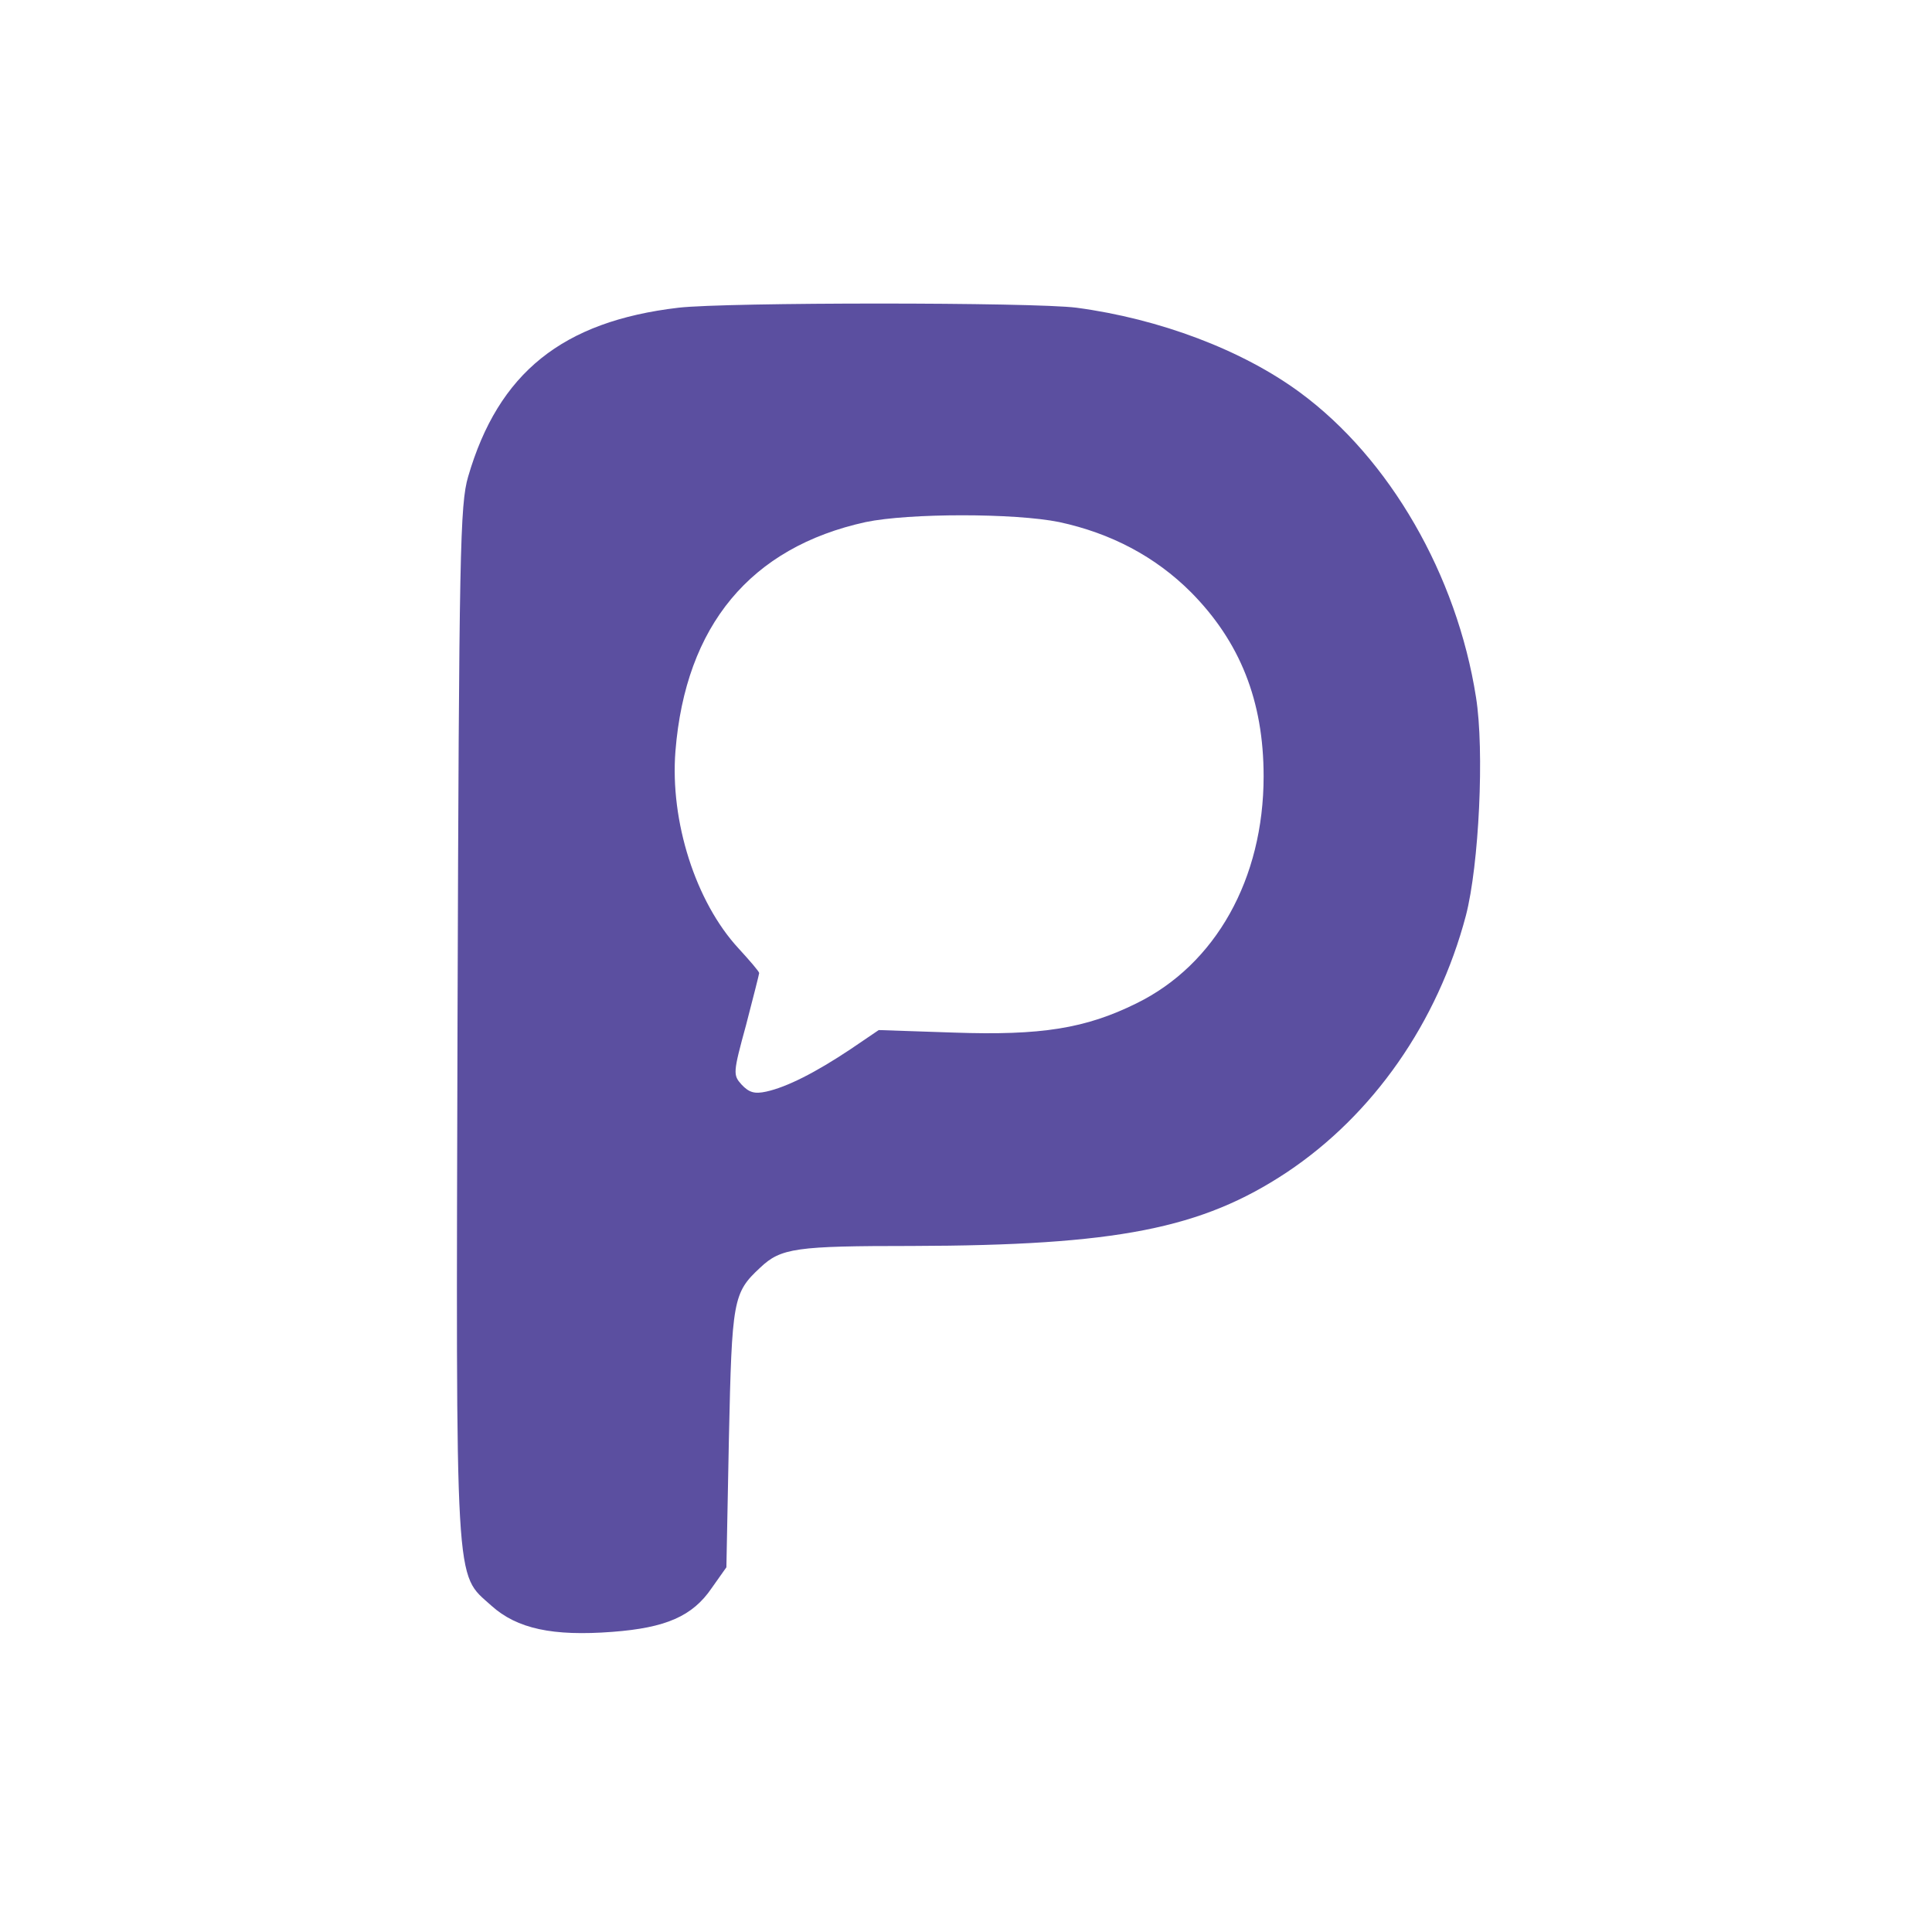
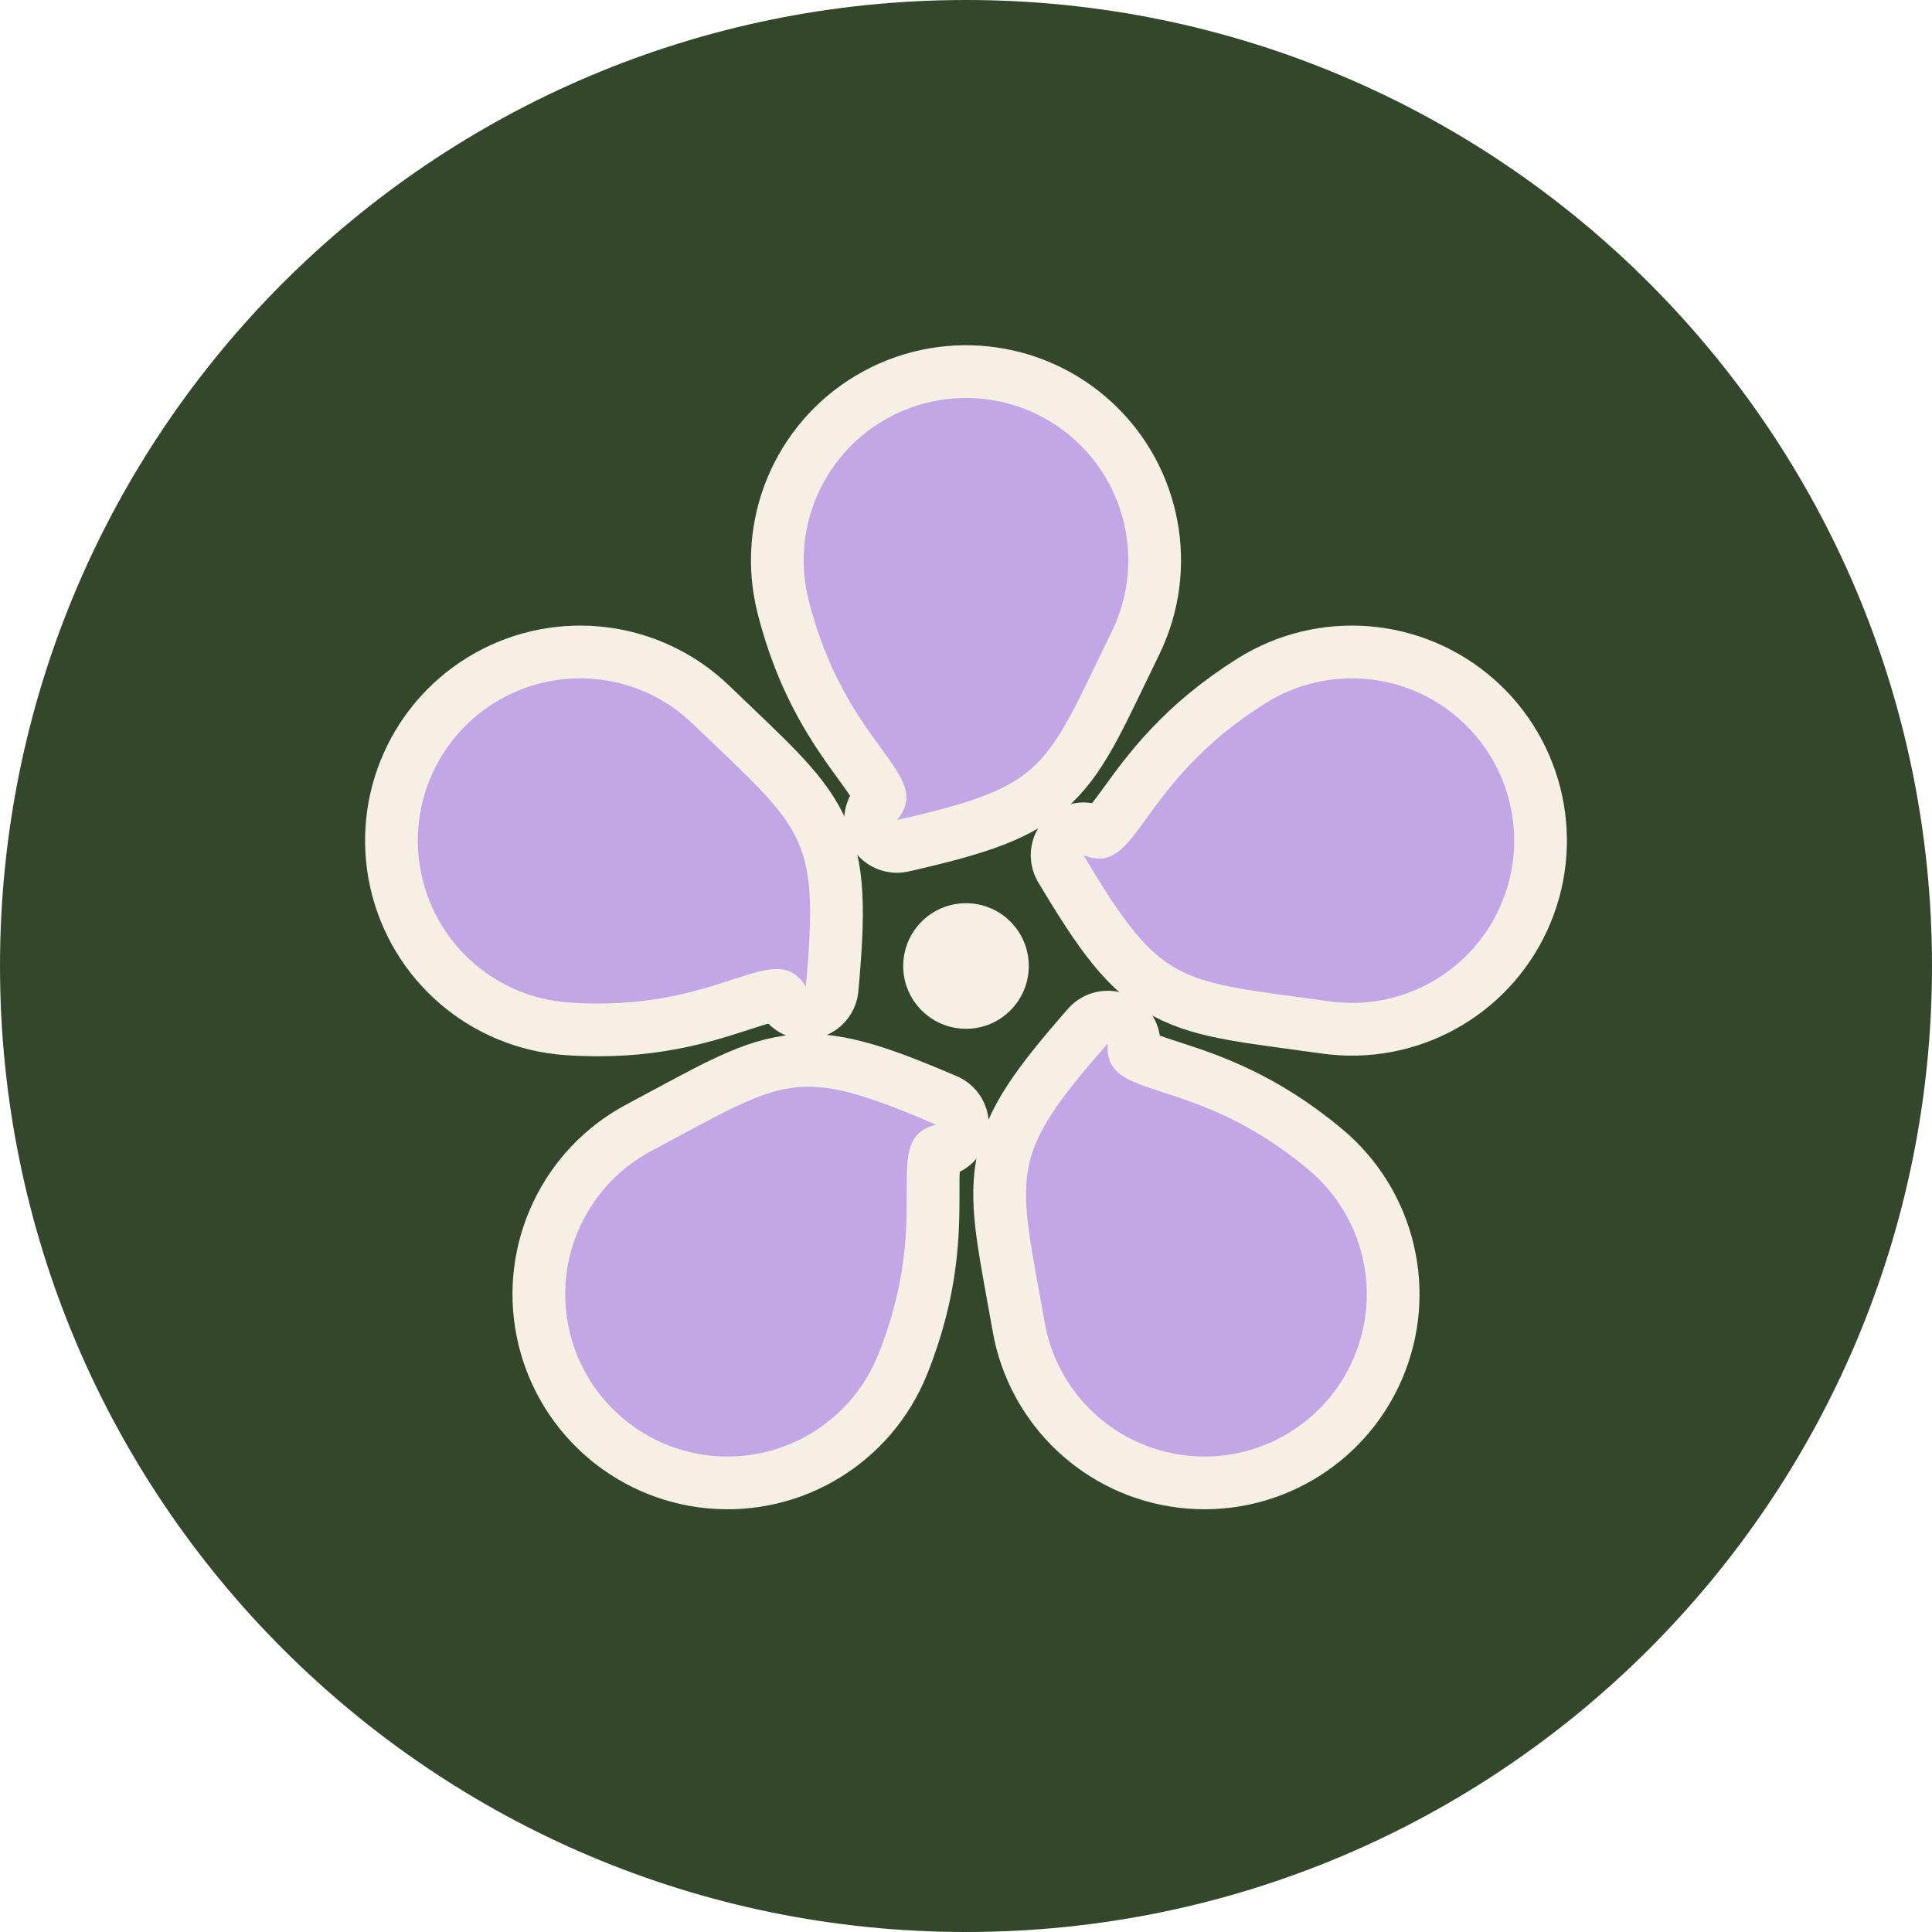
- <svg xmlns="http://www.w3.org/2000/svg" viewBox="119.5 76 383 383" width="383" height="383">
-   <g transform="translate(0,1024) scale(0.1,-0.1)" stroke="none">
-     <path fill="#F7F3EC" d="M5583 9480 c0 -25 2 -35 4 -22 2 12 2 32 0 45 -2 12 -4 2 -4 -23z" />
-     <path fill="#F7F3EC" d="M5583 9020 c0 -47 2 -66 4 -42 2 23 2 61 0 85 -2 23 -4 4 -4 -43z" />
-     <path fill="#5B4FA0" d="M2540 8870 c-230 -27 -357 -129 -417 -335 -16 -55 -18 -145 -21 -1078 -3 -1145 -6 -1094 67 -1160 51 -46 122 -61 240 -52 106 8 159 31 197 87 l29 41 5 256 c6 274 8 288 62 338 41 39 71 43 301 43 405 1 574 34 743 146 171 114 299 297 355 509 26 100 37 327 20 433 -38 242 -171 473 -349 604 -114 84 -278 146 -443 168 -86 11 -693 11 -789 0z m755 -425 c102 -22 190 -68 261 -139 97 -98 144 -215 144 -365 0 -203 -95 -373 -252 -450 -101 -50 -189 -64 -362 -58 l-149 5 -56 -38 c-69 -46 -126 -75 -167 -84 -23 -5 -34 -2 -49 14 -17 19 -17 23 9 118 14 54 26 101 26 103 0 3 -19 25 -41 49 -85 92 -136 252 -125 391 20 249 149 404 377 454 86 18 296 18 384 0z" />
-     <path fill="#F7F3EC" d="M5582 8845 c0 -16 2 -22 5 -12 2 9 2 23 0 30 -3 6 -5 -1 -5 -18z" />
-     <path fill="#F7F3EC" d="M5581 8394 c0 -11 3 -14 6 -6 3 7 2 16 -1 19 -3 4 -6 -2 -5 -13z" />
-     <path fill="#F7F3EC" d="M5582 8345 c0 -16 2 -22 5 -12 2 9 2 23 0 30 -3 6 -5 -1 -5 -18z" />
-     <path fill="#5B4FA0" d="M6680 8349 c-33 -14 -59 -38 -78 -74 -15 -27 -16 -103 -13 -730 3 -780 -2 -729 72 -768 42 -23 133 -18 174 9 49 32 55 64 55 287 0 152 3 207 13 215 6 5 93 12 192 15 149 4 192 8 250 27 235 74 365 253 365 502 0 249 -141 433 -385 503 -49 14 -113 18 -340 21 -180 2 -289 0 -305 -7z m529 -280 c61 -13 122 -55 158 -111 23 -33 28 -55 31 -114 5 -100 -26 -170 -95 -214 -68 -43 -101 -50 -250 -50 -106 0 -135 3 -147 16 -14 13 -16 49 -16 234 0 185 2 221 16 234 12 13 40 16 134 16 66 0 142 -5 169 -11z" />
-     <path fill="#F7F3EC" d="M5583 8195 c0 -33 2 -45 4 -27 2 18 2 45 0 60 -2 15 -4 0 -4 -33z" />
-     <path fill="#F7F3EC" d="M5583 8070 c0 -36 2 -50 4 -32 2 17 2 47 0 65 -2 17 -4 3 -4 -33z" />
-     <path fill="#F7F3EC" d="M5583 7505 c0 -27 2 -38 4 -22 2 15 2 37 0 50 -2 12 -4 0 -4 -28z" />
-     <path fill="#F7F3EC" d="M5582 7250 c0 -19 2 -27 5 -17 2 9 2 25 0 35 -3 9 -5 1 -5 -18z" />
-     <path fill="#F7F3EC" d="M5584 6860 c0 -113 2 -159 3 -102 2 56 2 148 0 205 -1 56 -3 10 -3 -103z" />
-     <path fill="#F7F3EC" d="M5582 6245 c0 -16 2 -22 5 -12 2 9 2 23 0 30 -3 6 -5 -1 -5 -18z" />
-     <path fill="#F7F3EC" d="M5583 5775 c0 -22 2 -30 4 -17 2 12 2 30 0 40 -3 9 -5 -1 -4 -23z" />
-     <path fill="#F7F3EC" d="M1635 5611 c-133 -35 -212 -173 -175 -306 18 -64 87 -139 147 -159 158 -54 301 34 328 201 14 90 -44 202 -127 244 -45 23 -127 32 -173 20z m177 -47 c102 -71 135 -184 84 -287 -46 -95 -160 -153 -253 -128 -163 44 -226 242 -118 368 52 61 106 85 182 81 50 -3 71 -10 105 -34z" />
-     <path fill="#F7F3EC" d="M1663 5463 c-29 -20 -32 -49 -4 -33 11 5 22 10 25 10 3 0 6 -38 6 -85 0 -69 3 -85 15 -85 12 0 15 18 15 105 0 94 -2 105 -17 104 -10 0 -28 -7 -40 -16z" />
-     <path fill="#F7F3EC" d="M6710 5611 c-116 -36 -187 -139 -178 -260 6 -78 46 -144 112 -186 44 -27 58 -30 125 -30 87 0 140 22 186 77 41 48 55 90 55 161 0 76 -34 154 -86 193 -58 45 -151 64 -214 45z m173 -40 c76 -49 125 -146 113 -223 -19 -117 -109 -198 -221 -198 -129 0 -225 93 -225 220 0 174 192 290 333 201z" />
-     <path fill="#F7F3EC" d="M6735 5478 c-34 -19 -47 -48 -21 -48 8 0 16 7 20 15 7 18 47 20 64 3 22 -22 12 -43 -48 -103 -32 -32 -57 -62 -54 -67 7 -12 144 -10 144 2 0 6 -20 10 -45 10 -25 0 -45 3 -45 6 0 4 20 29 45 55 53 56 58 88 19 118 -30 24 -50 26 -79 9z" />
-     <path fill="#F7F3EC" d="M2865 5417 c-8 -20 -15 -48 -15 -62 0 -30 28 -101 36 -92 3 3 1 14 -5 25 -6 12 -11 42 -11 67 0 25 5 55 11 67 6 11 8 22 5 25 -3 4 -13 -10 -21 -30z" />
-     <path fill="#F7F3EC" d="M3535 5435 c17 -44 17 -111 1 -150 -15 -36 -15 -39 -1 -24 35 35 38 152 4 183 -9 8 -10 6 -4 -9z" />
-     <path fill="#F7F3EC" d="M2153 5395 c4 -26 8 -62 9 -79 1 -18 4 -7 7 24 l6 55 23 -43 c12 -23 27 -40 31 -38 5 3 17 23 27 43 l19 38 3 -50 c5 -86 22 -76 22 13 0 47 -4 82 -10 82 -5 0 -21 -23 -36 -52 l-26 -51 -26 48 c-38 68 -57 72 -49 10z" />
-     <path fill="#F7F3EC" d="M2362 5360 c-16 -44 -26 -80 -21 -80 5 0 14 11 19 25 14 37 66 35 81 -2 7 -16 13 -23 16 -15 5 14 -46 152 -57 152 -4 0 -21 -36 -38 -80z m57 -2 c1 -12 -6 -18 -19 -18 -23 0 -26 20 -8 53 11 21 11 21 19 2 4 -11 8 -28 8 -37z" />
-     <path fill="#F7F3EC" d="M2500 5360 c0 -47 4 -80 10 -80 6 0 10 14 10 30 0 25 4 30 25 30 27 0 65 32 65 54 0 22 -40 46 -77 46 l-33 0 0 -80z m80 45 c17 -20 -3 -45 -36 -45 -20 0 -24 5 -24 30 0 25 4 30 24 30 13 0 29 -7 36 -15z" />
-     <path fill="#F7F3EC" d="M2640 5360 c0 -47 4 -80 10 -80 6 0 10 16 10 35 0 19 3 35 8 35 4 0 21 -17 39 -37 40 -49 52 -38 14 13 l-29 38 30 38 c38 48 25 49 -24 1 l-38 -37 0 37 c0 20 -4 37 -10 37 -6 0 -10 -33 -10 -80z" />
-     <path fill="#F7F3EC" d="M2943 5433 c-7 -2 -13 -12 -13 -20 0 -12 3 -13 14 -3 19 15 61 9 61 -10 0 -8 -10 -19 -22 -26 l-23 -11 26 -12 c16 -7 24 -18 22 -29 -4 -21 -44 -28 -64 -11 -8 6 -18 9 -22 5 -11 -12 29 -36 58 -36 14 0 31 5 38 12 14 14 16 58 3 58 -6 0 -7 16 -4 36 4 25 2 39 -8 45 -15 9 -46 11 -66 2z" />
-     <path fill="#F7F3EC" d="M3070 5360 c0 -46 3 -80 8 -76 7 8 9 13 11 46 1 16 8 20 41 20 39 0 40 -1 40 -35 0 -19 5 -35 10 -35 6 0 10 33 10 80 0 78 -16 112 -22 48 -3 -30 -6 -33 -40 -36 -32 -3 -38 0 -39 17 -2 33 -4 39 -11 47 -5 4 -8 -30 -8 -76z" />
-     <path fill="#F7F3EC" d="M3276 5432 c-5 -9 -56 -142 -56 -148 0 -14 19 0 28 21 16 34 56 34 78 0 27 -41 26 -23 -3 58 -25 73 -35 88 -47 69z m28 -64 c6 -25 4 -28 -20 -28 -21 0 -25 3 -19 18 4 9 10 25 12 35 7 22 18 11 27 -25z" />
-     <path fill="#F7F3EC" d="M3390 5395 c-3 -27 -2 -66 1 -85 l6 -35 2 32 c2 46 15 48 50 8 42 -48 60 -44 22 4 -17 21 -31 42 -31 46 0 3 12 22 26 41 15 19 22 34 16 34 -5 0 -22 -16 -36 -35 -15 -19 -31 -35 -36 -35 -5 0 -10 17 -12 38 -3 35 -4 34 -8 -13z" />
-     <path fill="#F7F3EC" d="M7239 5438 c-8 -25 -8 -147 0 -152 8 -5 11 15 11 63 l0 71 40 0 40 0 0 -70 c0 -40 4 -70 10 -70 6 0 10 33 10 80 l0 80 -55 0 c-30 0 -55 -1 -56 -2z" />
-     <path fill="#F7F3EC" d="M7409 5421 c-18 -14 -24 -29 -24 -61 0 -32 6 -47 24 -61 48 -39 111 -9 111 52 0 77 -57 114 -111 70z m79 -13 c7 -7 12 -28 12 -48 0 -43 -14 -60 -50 -60 -45 0 -61 65 -28 108 13 15 50 16 66 0z" />
-     <path fill="#F7F3EC" d="M7570 5381 c0 -42 -5 -64 -16 -76 -19 -18 -14 -28 8 -20 17 7 28 47 28 101 0 31 3 34 30 34 l30 0 0 -72 c0 -50 3 -69 10 -62 6 6 10 41 8 80 l-3 69 -47 3 -48 3 0 -60z" />
-     <path fill="#F7F3EC" d="M5584 5130 c0 -157 2 -221 3 -142 2 78 2 206 0 285 -1 78 -3 14 -3 -143z" />
+ <svg xmlns="http://www.w3.org/2000/svg" viewBox="-160 -160 320 320" width="320" height="320">
+   <circle r="160" fill="#33472B" />
+   <g transform="scale(0.8)">
+     <path d="M-40.00,0.00 C-40.00,38.00 -20.00,49.20 -32.00,58.00 C6.00,58.80 6.22,54.82 30.64,25.71 A40,40 0 1 0 -40.00,0.00 Z" transform="rotate(0) translate(0,-84) rotate(-14) scale(0.84)" fill="#F5EFE4" stroke="#F5EFE4" stroke-width="26" stroke-linejoin="round" />
+     <path d="M-40.00,0.00 C-40.00,38.00 -20.00,49.20 -32.00,58.00 C6.00,58.80 6.22,54.82 30.64,25.71 A40,40 0 1 0 -40.00,0.00 Z" transform="rotate(72) translate(0,-84) rotate(-14) scale(0.84)" fill="#F5EFE4" stroke="#F5EFE4" stroke-width="26" stroke-linejoin="round" />
+     <path d="M-40.00,0.00 C-40.00,38.00 -20.00,49.20 -32.00,58.00 C6.00,58.80 6.22,54.82 30.64,25.71 A40,40 0 1 0 -40.00,0.00 Z" transform="rotate(144) translate(0,-84) rotate(-14) scale(0.84)" fill="#F5EFE4" stroke="#F5EFE4" stroke-width="26" stroke-linejoin="round" />
+     <path d="M-40.00,0.00 C-40.00,38.00 -20.00,49.20 -32.00,58.00 C6.00,58.80 6.22,54.82 30.64,25.71 A40,40 0 1 0 -40.00,0.00 Z" transform="rotate(216) translate(0,-84) rotate(-14) scale(0.84)" fill="#F5EFE4" stroke="#F5EFE4" stroke-width="26" stroke-linejoin="round" />
+     <path d="M-40.00,0.00 C-40.00,38.00 -20.00,49.20 -32.00,58.00 C6.00,58.80 6.22,54.82 30.64,25.71 A40,40 0 1 0 -40.00,0.00 Z" transform="rotate(288) translate(0,-84) rotate(-14) scale(0.84)" fill="#F5EFE4" stroke="#F5EFE4" stroke-width="26" stroke-linejoin="round" />
+     <path d="M-40.00,0.00 C-40.00,38.00 -20.00,49.20 -32.00,58.00 C6.00,58.80 6.22,54.82 30.64,25.71 A40,40 0 1 0 -40.00,0.00 Z" transform="rotate(0) translate(0,-84) rotate(-14) scale(0.84)" fill="#C3A6E6" />
+     <path d="M-40.00,0.00 C-40.00,38.00 -20.00,49.20 -32.00,58.00 C6.00,58.80 6.22,54.82 30.64,25.71 A40,40 0 1 0 -40.00,0.00 Z" transform="rotate(72) translate(0,-84) rotate(-14) scale(0.84)" fill="#C3A6E6" />
+     <path d="M-40.00,0.00 C-40.00,38.00 -20.00,49.20 -32.00,58.00 C6.00,58.80 6.22,54.82 30.64,25.71 A40,40 0 1 0 -40.00,0.00 Z" transform="rotate(144) translate(0,-84) rotate(-14) scale(0.84)" fill="#C3A6E6" />
+     <path d="M-40.00,0.00 C-40.00,38.00 -20.00,49.20 -32.00,58.00 C6.00,58.80 6.22,54.82 30.64,25.71 A40,40 0 1 0 -40.00,0.00 Z" transform="rotate(216) translate(0,-84) rotate(-14) scale(0.84)" fill="#C3A6E6" />
+     <path d="M-40.00,0.00 C-40.00,38.00 -20.00,49.20 -32.00,58.00 C6.00,58.80 6.22,54.82 30.64,25.71 A40,40 0 1 0 -40.00,0.00 Z" transform="rotate(288) translate(0,-84) rotate(-14) scale(0.84)" fill="#C3A6E6" />
+     <circle r="13" fill="#F5EFE4" />
  </g>
</svg>
